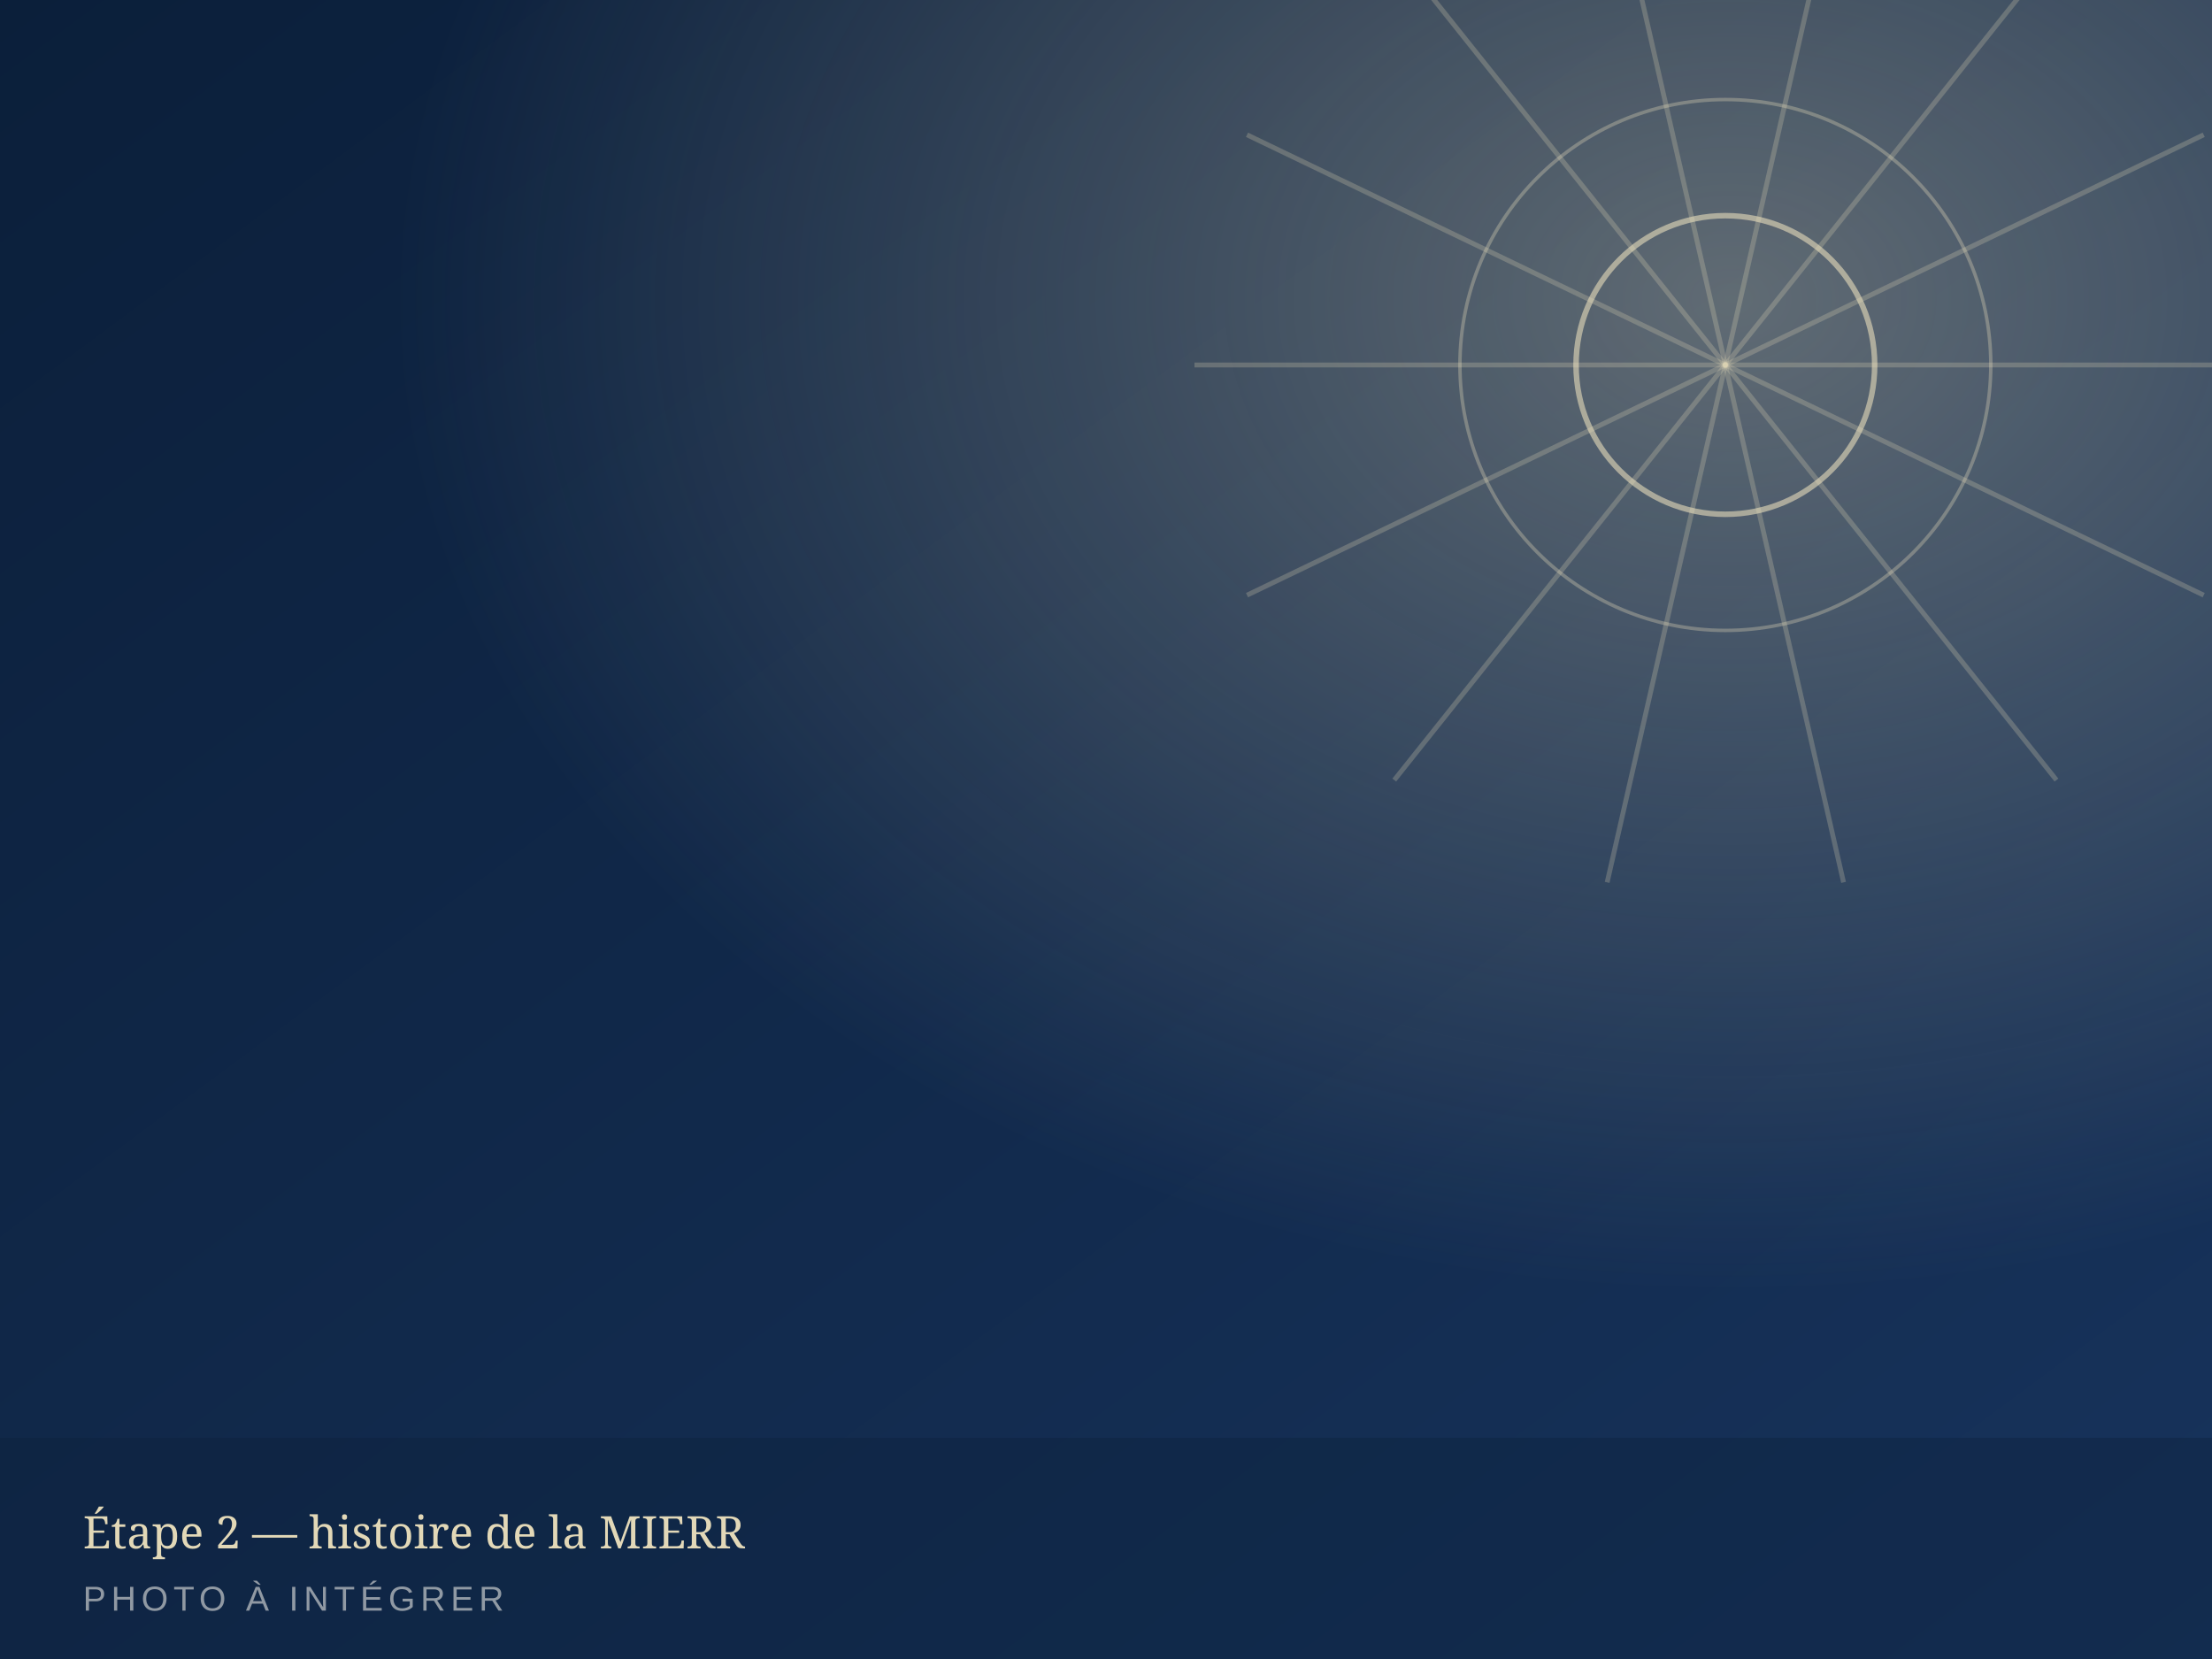
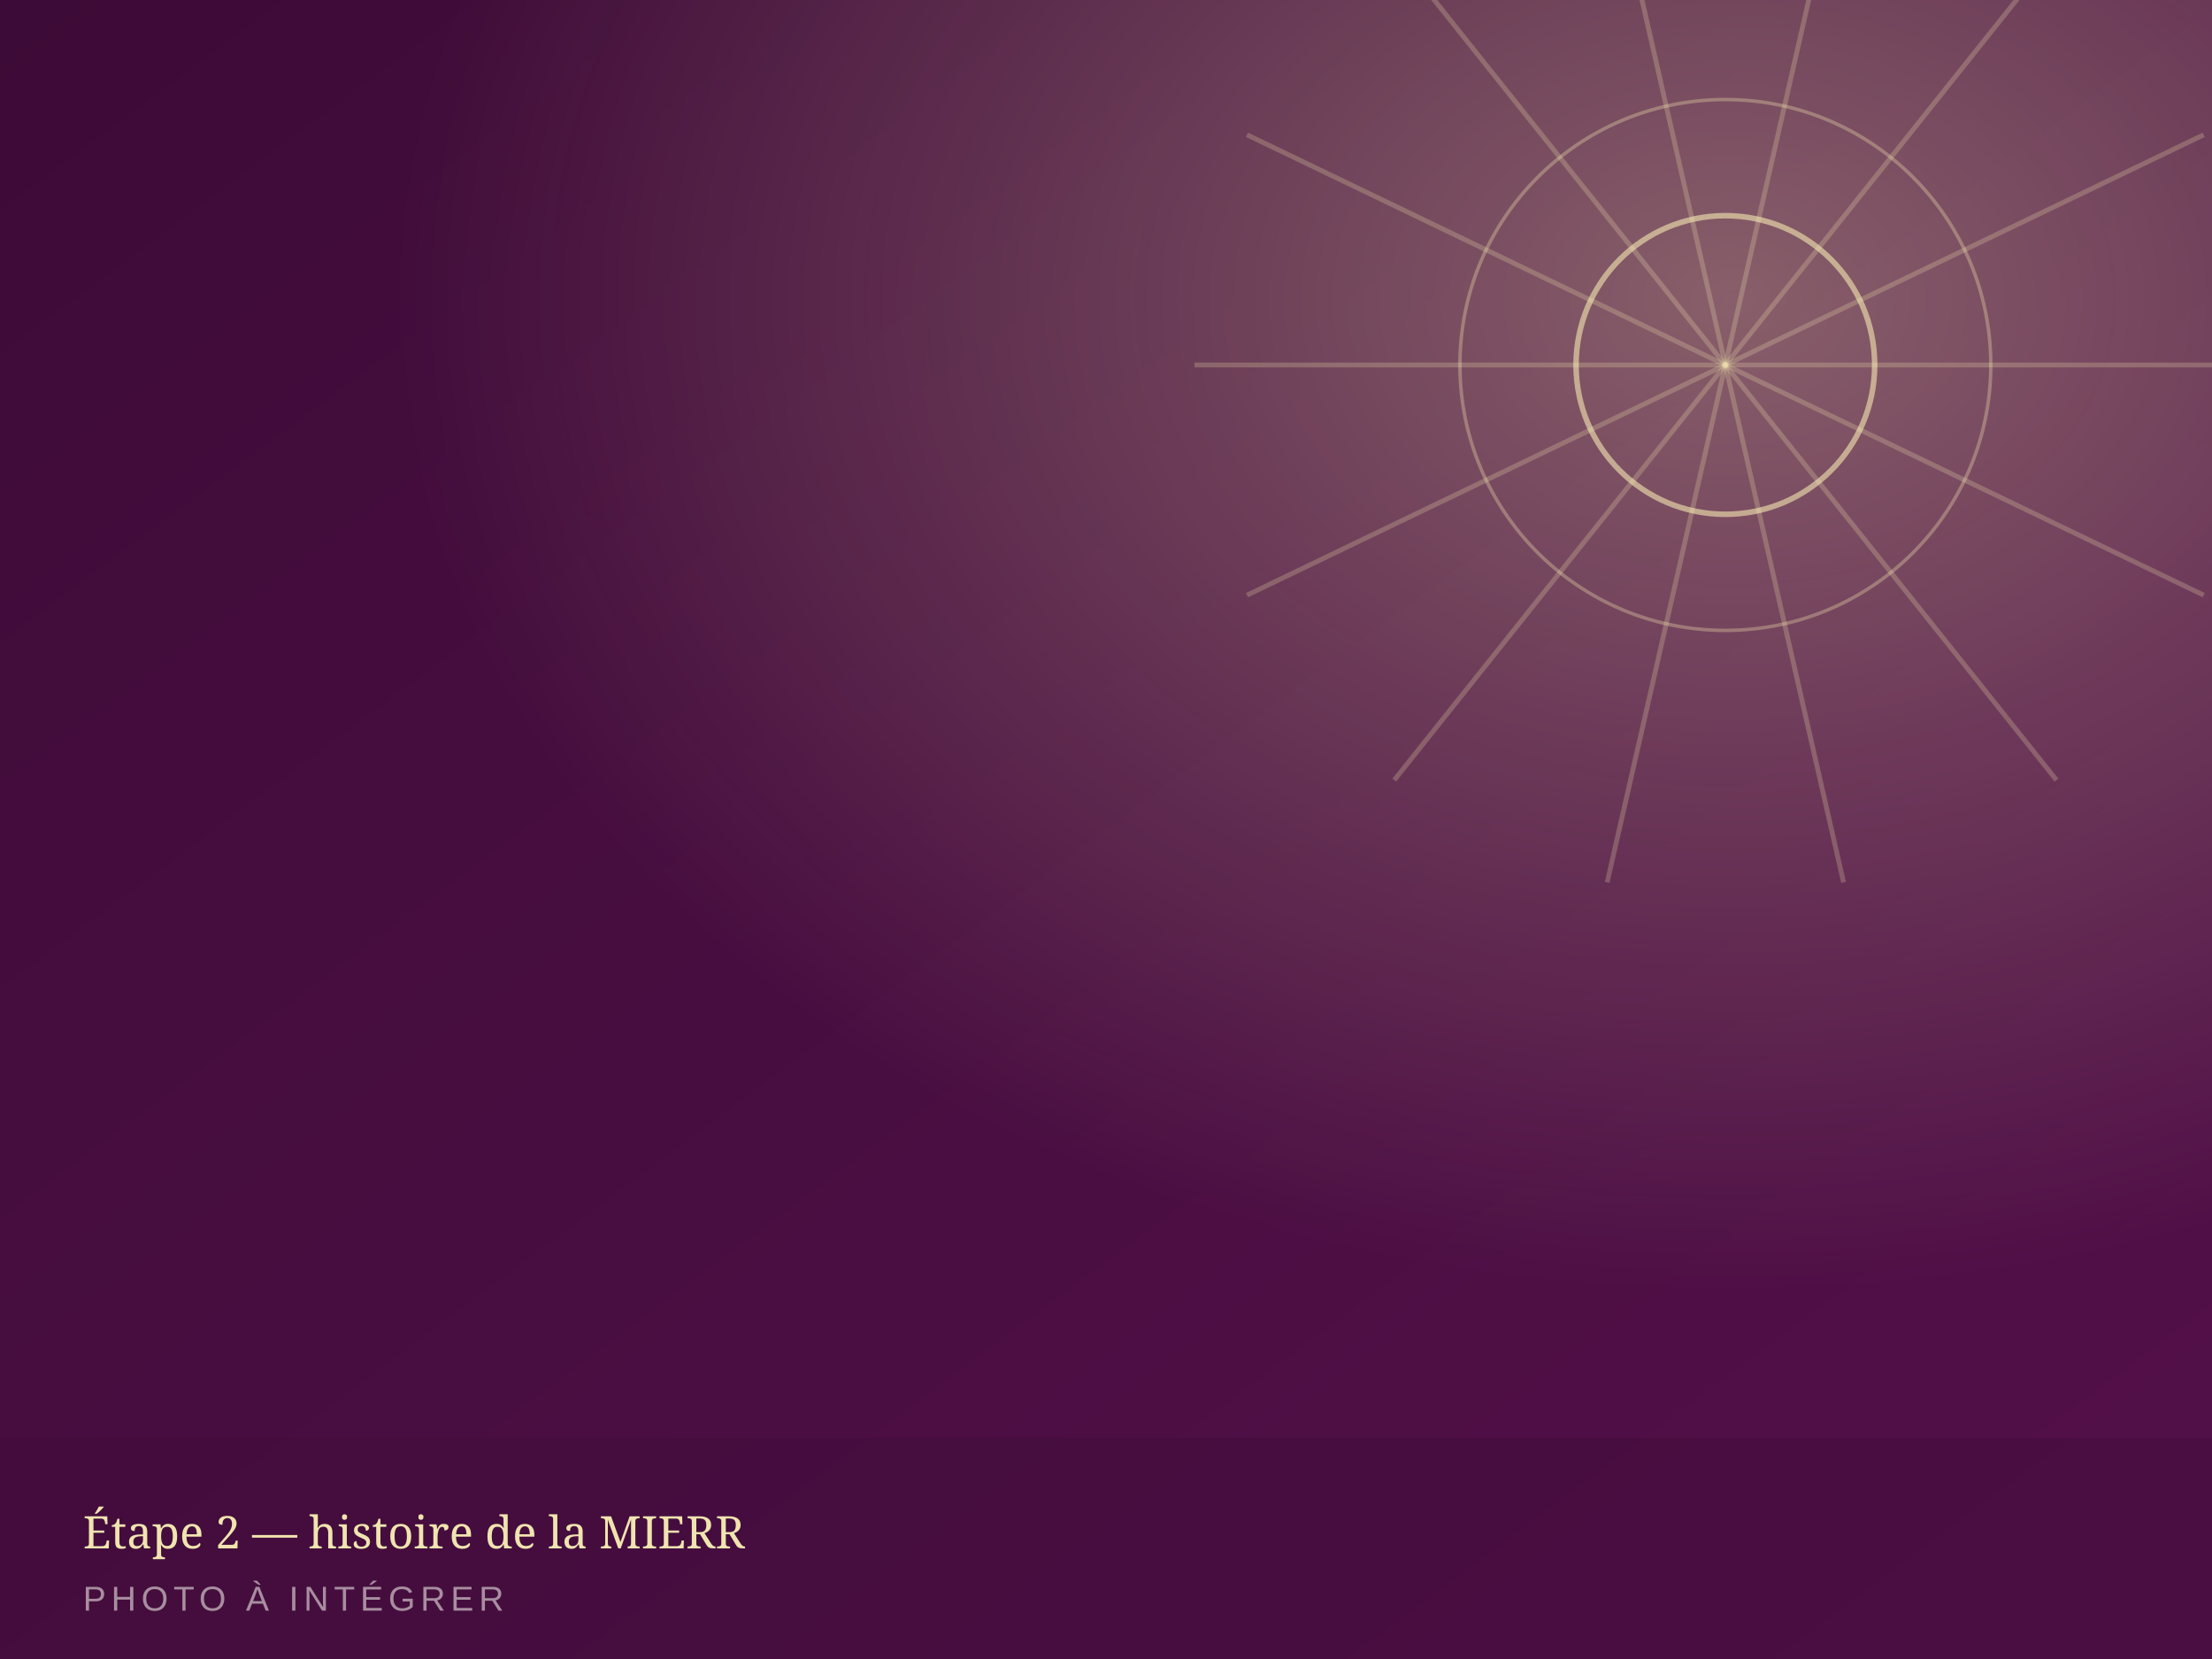
<svg xmlns="http://www.w3.org/2000/svg" viewBox="0 0 640 480" width="640" height="480" role="img" aria-label="Étape 2 — histoire de la MIERR">
  <defs>
    <linearGradient id="g" x1="0%" y1="0%" x2="100%" y2="100%">
-       <stop offset="0%" stop-color="#0B1F3A" />
-       <stop offset="100%" stop-color="#17335C" />
+       <stop offset="0%" stop-color="#3D0B37" />
+       <stop offset="100%" stop-color="#54104A" />
    </linearGradient>
    <radialGradient id="r" cx="78%" cy="18%" r="60%">
-       <stop offset="0%" stop-color="#F4E7C1" stop-opacity=".35" />
-       <stop offset="100%" stop-color="#F4E7C1" stop-opacity="0" />
+       <stop offset="0%" stop-color="#FFF6B8" stop-opacity=".35" />
+       <stop offset="100%" stop-color="#FFF6B8" stop-opacity="0" />
    </radialGradient>
  </defs>
  <rect width="640" height="480" fill="url(#g)" />
  <rect width="640" height="480" fill="url(#r)" />
-   <line x1="499.2" y1="105.6" x2="652.8" y2="105.6" stroke="#F4E7C1" stroke-width="1.4" opacity="0.22" />
-   <line x1="499.2" y1="105.6" x2="637.6" y2="172.2" stroke="#F4E7C1" stroke-width="1.4" opacity="0.22" />
-   <line x1="499.2" y1="105.6" x2="595.0" y2="225.7" stroke="#F4E7C1" stroke-width="1.4" opacity="0.22" />
-   <line x1="499.2" y1="105.6" x2="533.4" y2="255.3" stroke="#F4E7C1" stroke-width="1.4" opacity="0.22" />
-   <line x1="499.2" y1="105.6" x2="465.0" y2="255.3" stroke="#F4E7C1" stroke-width="1.4" opacity="0.22" />
-   <line x1="499.2" y1="105.6" x2="403.4" y2="225.7" stroke="#F4E7C1" stroke-width="1.4" opacity="0.22" />
-   <line x1="499.2" y1="105.6" x2="360.8" y2="172.2" stroke="#F4E7C1" stroke-width="1.4" opacity="0.22" />
-   <line x1="499.2" y1="105.6" x2="345.6" y2="105.6" stroke="#F4E7C1" stroke-width="1.4" opacity="0.22" />
-   <line x1="499.2" y1="105.6" x2="360.8" y2="39.0" stroke="#F4E7C1" stroke-width="1.4" opacity="0.22" />
-   <line x1="499.2" y1="105.6" x2="403.4" y2="-14.5" stroke="#F4E7C1" stroke-width="1.4" opacity="0.22" />
-   <line x1="499.2" y1="105.6" x2="465.0" y2="-44.1" stroke="#F4E7C1" stroke-width="1.4" opacity="0.22" />
-   <line x1="499.2" y1="105.6" x2="533.4" y2="-44.1" stroke="#F4E7C1" stroke-width="1.4" opacity="0.22" />
-   <line x1="499.2" y1="105.6" x2="595.0" y2="-14.5" stroke="#F4E7C1" stroke-width="1.4" opacity="0.22" />
-   <line x1="499.2" y1="105.6" x2="637.6" y2="39.0" stroke="#F4E7C1" stroke-width="1.4" opacity="0.22" />
-   <circle cx="499.2" cy="105.6" r="43.2" fill="none" stroke="#F4E7C1" stroke-width="1.6" opacity=".55" />
-   <circle cx="499.2" cy="105.6" r="76.8" fill="none" stroke="#F4E7C1" stroke-width="1" opacity=".3" />
-   <rect x="0" y="416" width="640" height="64" fill="#0B1F3A" opacity=".38" />
-   <text x="24" y="448" font-family="Georgia, serif" font-size="13" fill="#F4E7C1" opacity=".92">Étape 2 — histoire de la MIERR</text>
+   <line x1="499.2" y1="105.6" x2="652.8" y2="105.6" stroke="#FFF6B8" stroke-width="1.4" opacity="0.22" />
+   <line x1="499.2" y1="105.6" x2="637.6" y2="172.2" stroke="#FFF6B8" stroke-width="1.4" opacity="0.22" />
+   <line x1="499.2" y1="105.6" x2="595.0" y2="225.7" stroke="#FFF6B8" stroke-width="1.4" opacity="0.22" />
+   <line x1="499.2" y1="105.6" x2="533.4" y2="255.3" stroke="#FFF6B8" stroke-width="1.4" opacity="0.22" />
+   <line x1="499.2" y1="105.6" x2="465.0" y2="255.3" stroke="#FFF6B8" stroke-width="1.4" opacity="0.22" />
+   <line x1="499.2" y1="105.6" x2="403.4" y2="225.7" stroke="#FFF6B8" stroke-width="1.4" opacity="0.22" />
+   <line x1="499.2" y1="105.6" x2="360.8" y2="172.2" stroke="#FFF6B8" stroke-width="1.4" opacity="0.22" />
+   <line x1="499.2" y1="105.6" x2="345.6" y2="105.6" stroke="#FFF6B8" stroke-width="1.4" opacity="0.22" />
+   <line x1="499.2" y1="105.6" x2="360.8" y2="39.0" stroke="#FFF6B8" stroke-width="1.4" opacity="0.22" />
+   <line x1="499.2" y1="105.6" x2="403.4" y2="-14.5" stroke="#FFF6B8" stroke-width="1.4" opacity="0.22" />
+   <line x1="499.2" y1="105.6" x2="465.0" y2="-44.1" stroke="#FFF6B8" stroke-width="1.4" opacity="0.22" />
+   <line x1="499.2" y1="105.6" x2="533.4" y2="-44.1" stroke="#FFF6B8" stroke-width="1.4" opacity="0.22" />
+   <line x1="499.2" y1="105.6" x2="595.0" y2="-14.5" stroke="#FFF6B8" stroke-width="1.4" opacity="0.22" />
+   <line x1="499.2" y1="105.6" x2="637.6" y2="39.0" stroke="#FFF6B8" stroke-width="1.4" opacity="0.22" />
+   <circle cx="499.2" cy="105.6" r="43.2" fill="none" stroke="#FFF6B8" stroke-width="1.6" opacity=".55" />
+   <circle cx="499.2" cy="105.6" r="76.8" fill="none" stroke="#FFF6B8" stroke-width="1" opacity=".3" />
+   <rect x="0" y="416" width="640" height="64" fill="#3D0B37" opacity=".38" />
+   <text x="24" y="448" font-family="Georgia, serif" font-size="13" fill="#FFF6B8" opacity=".92">Étape 2 — histoire de la MIERR</text>
  <text x="24" y="466" font-family="Arial, sans-serif" font-size="10" letter-spacing="1.5" fill="#FAF7F0" opacity=".55">PHOTO À INTÉGRER</text>
</svg>
